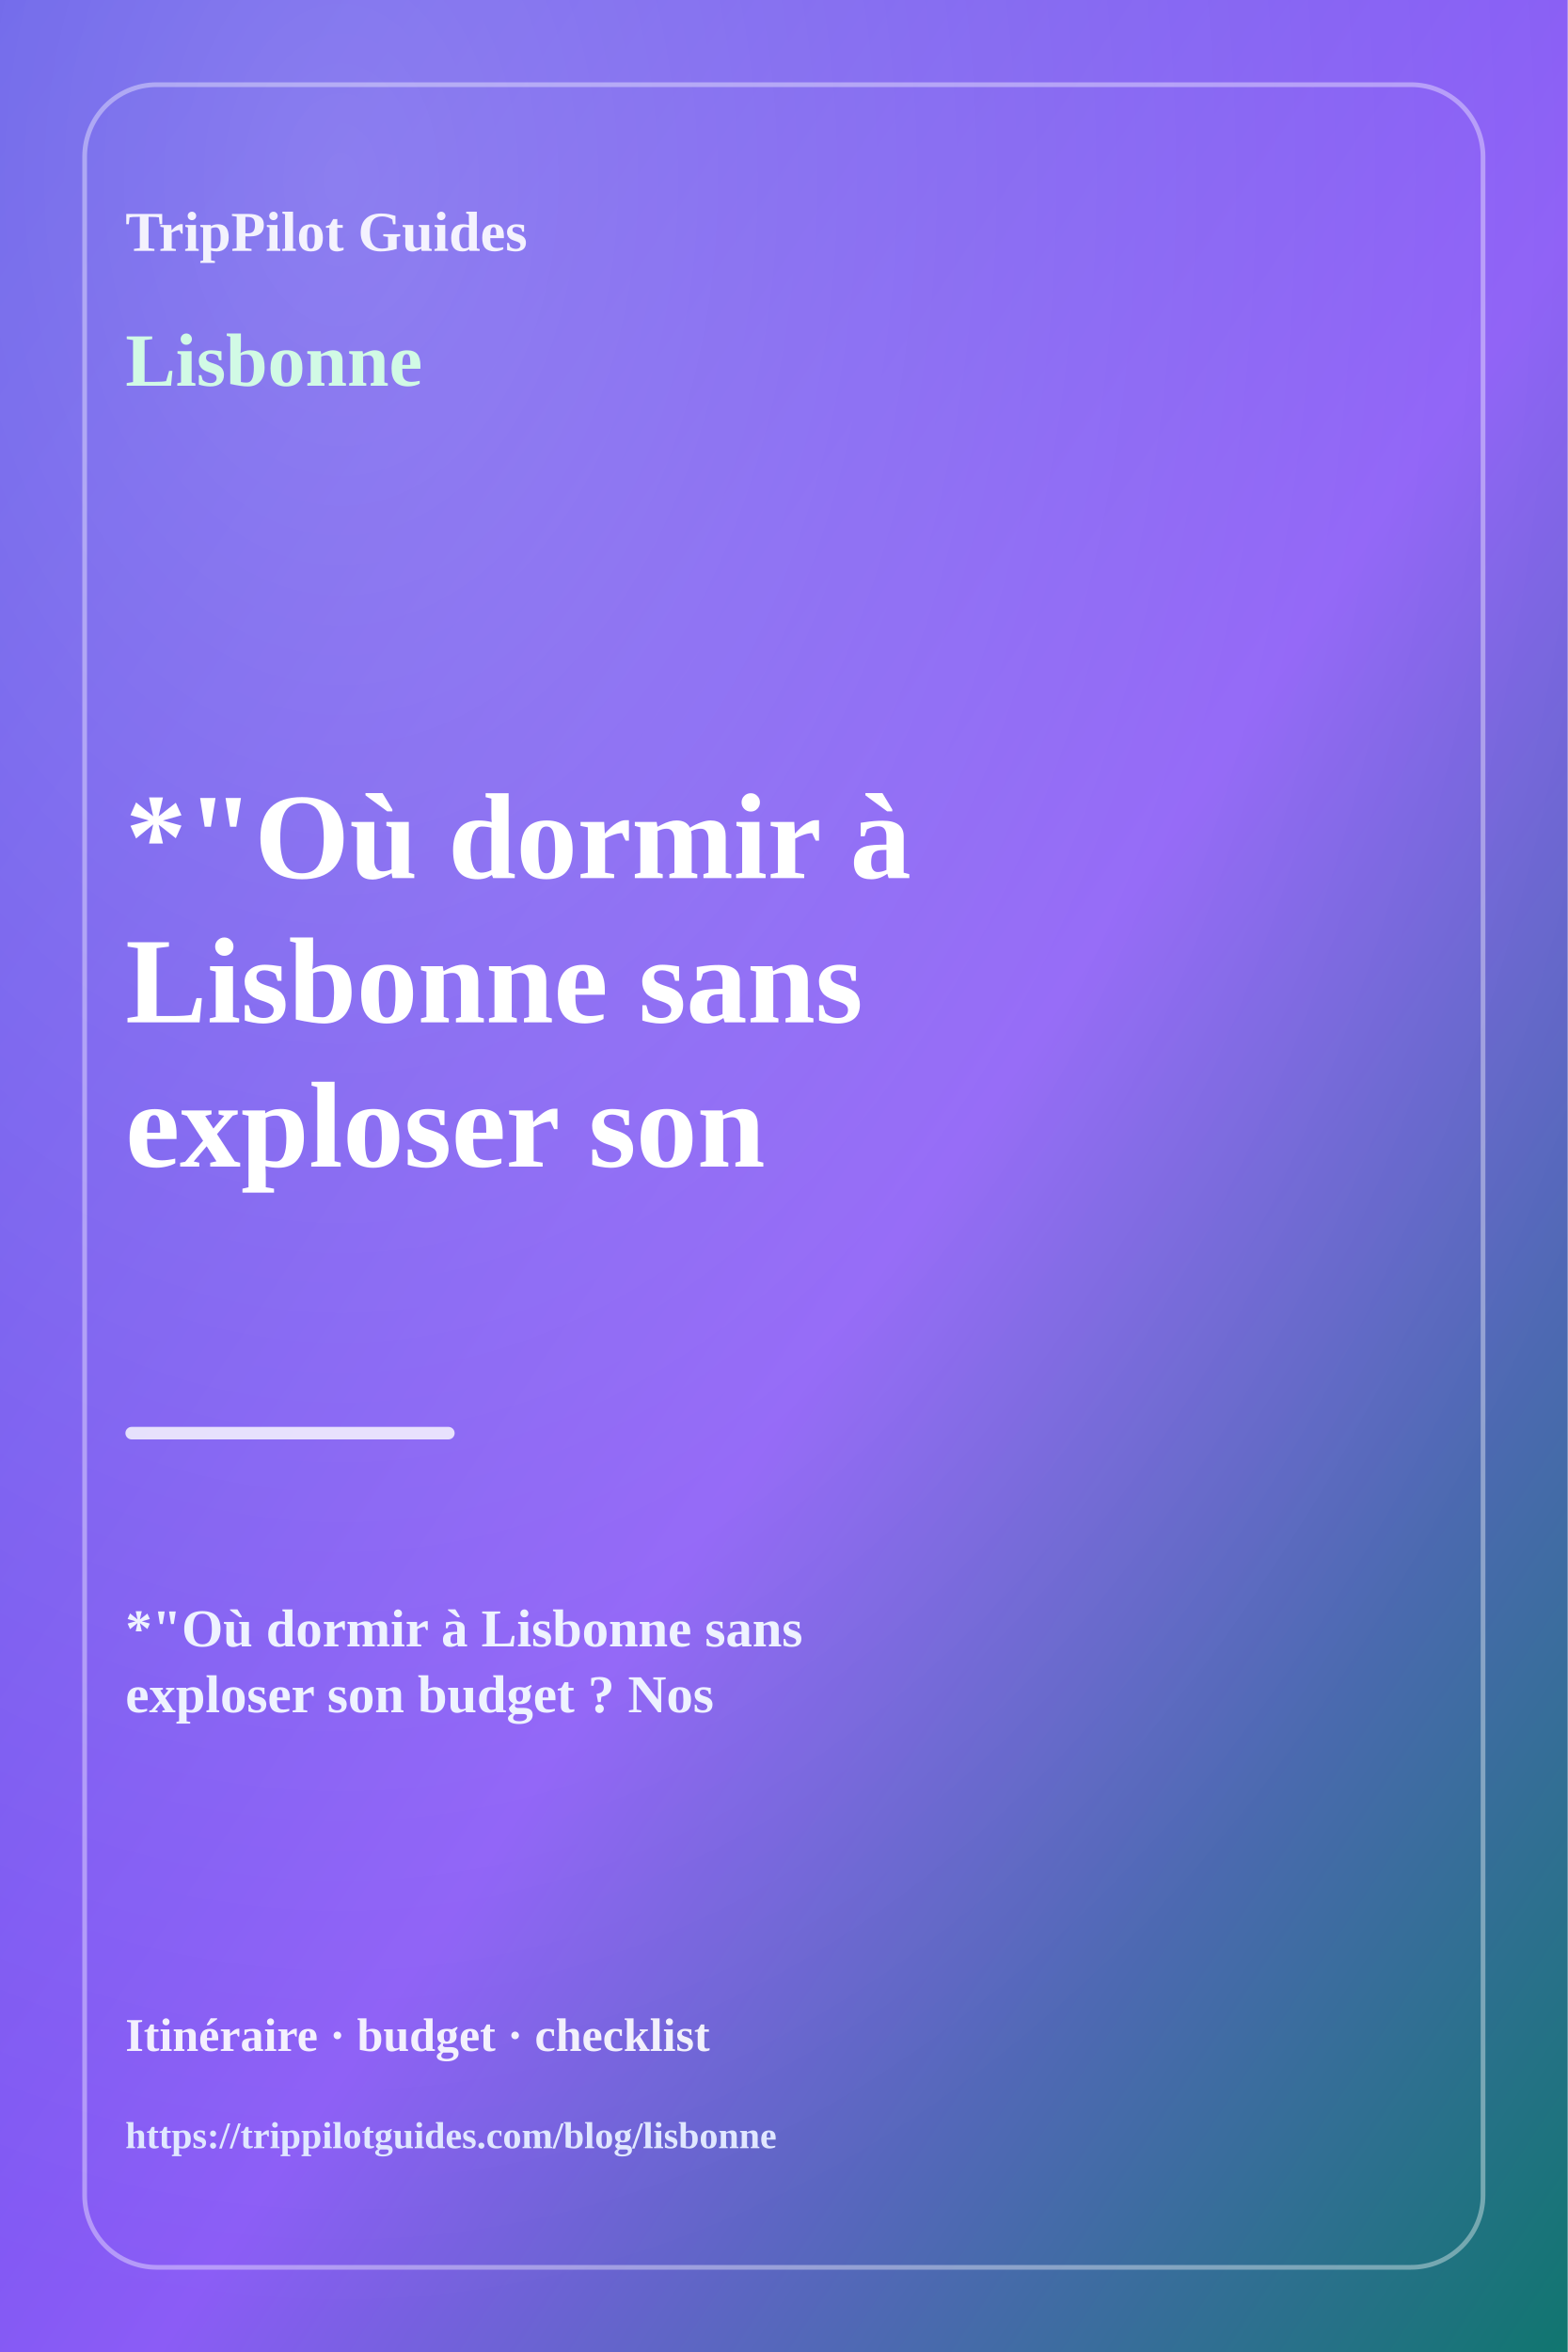
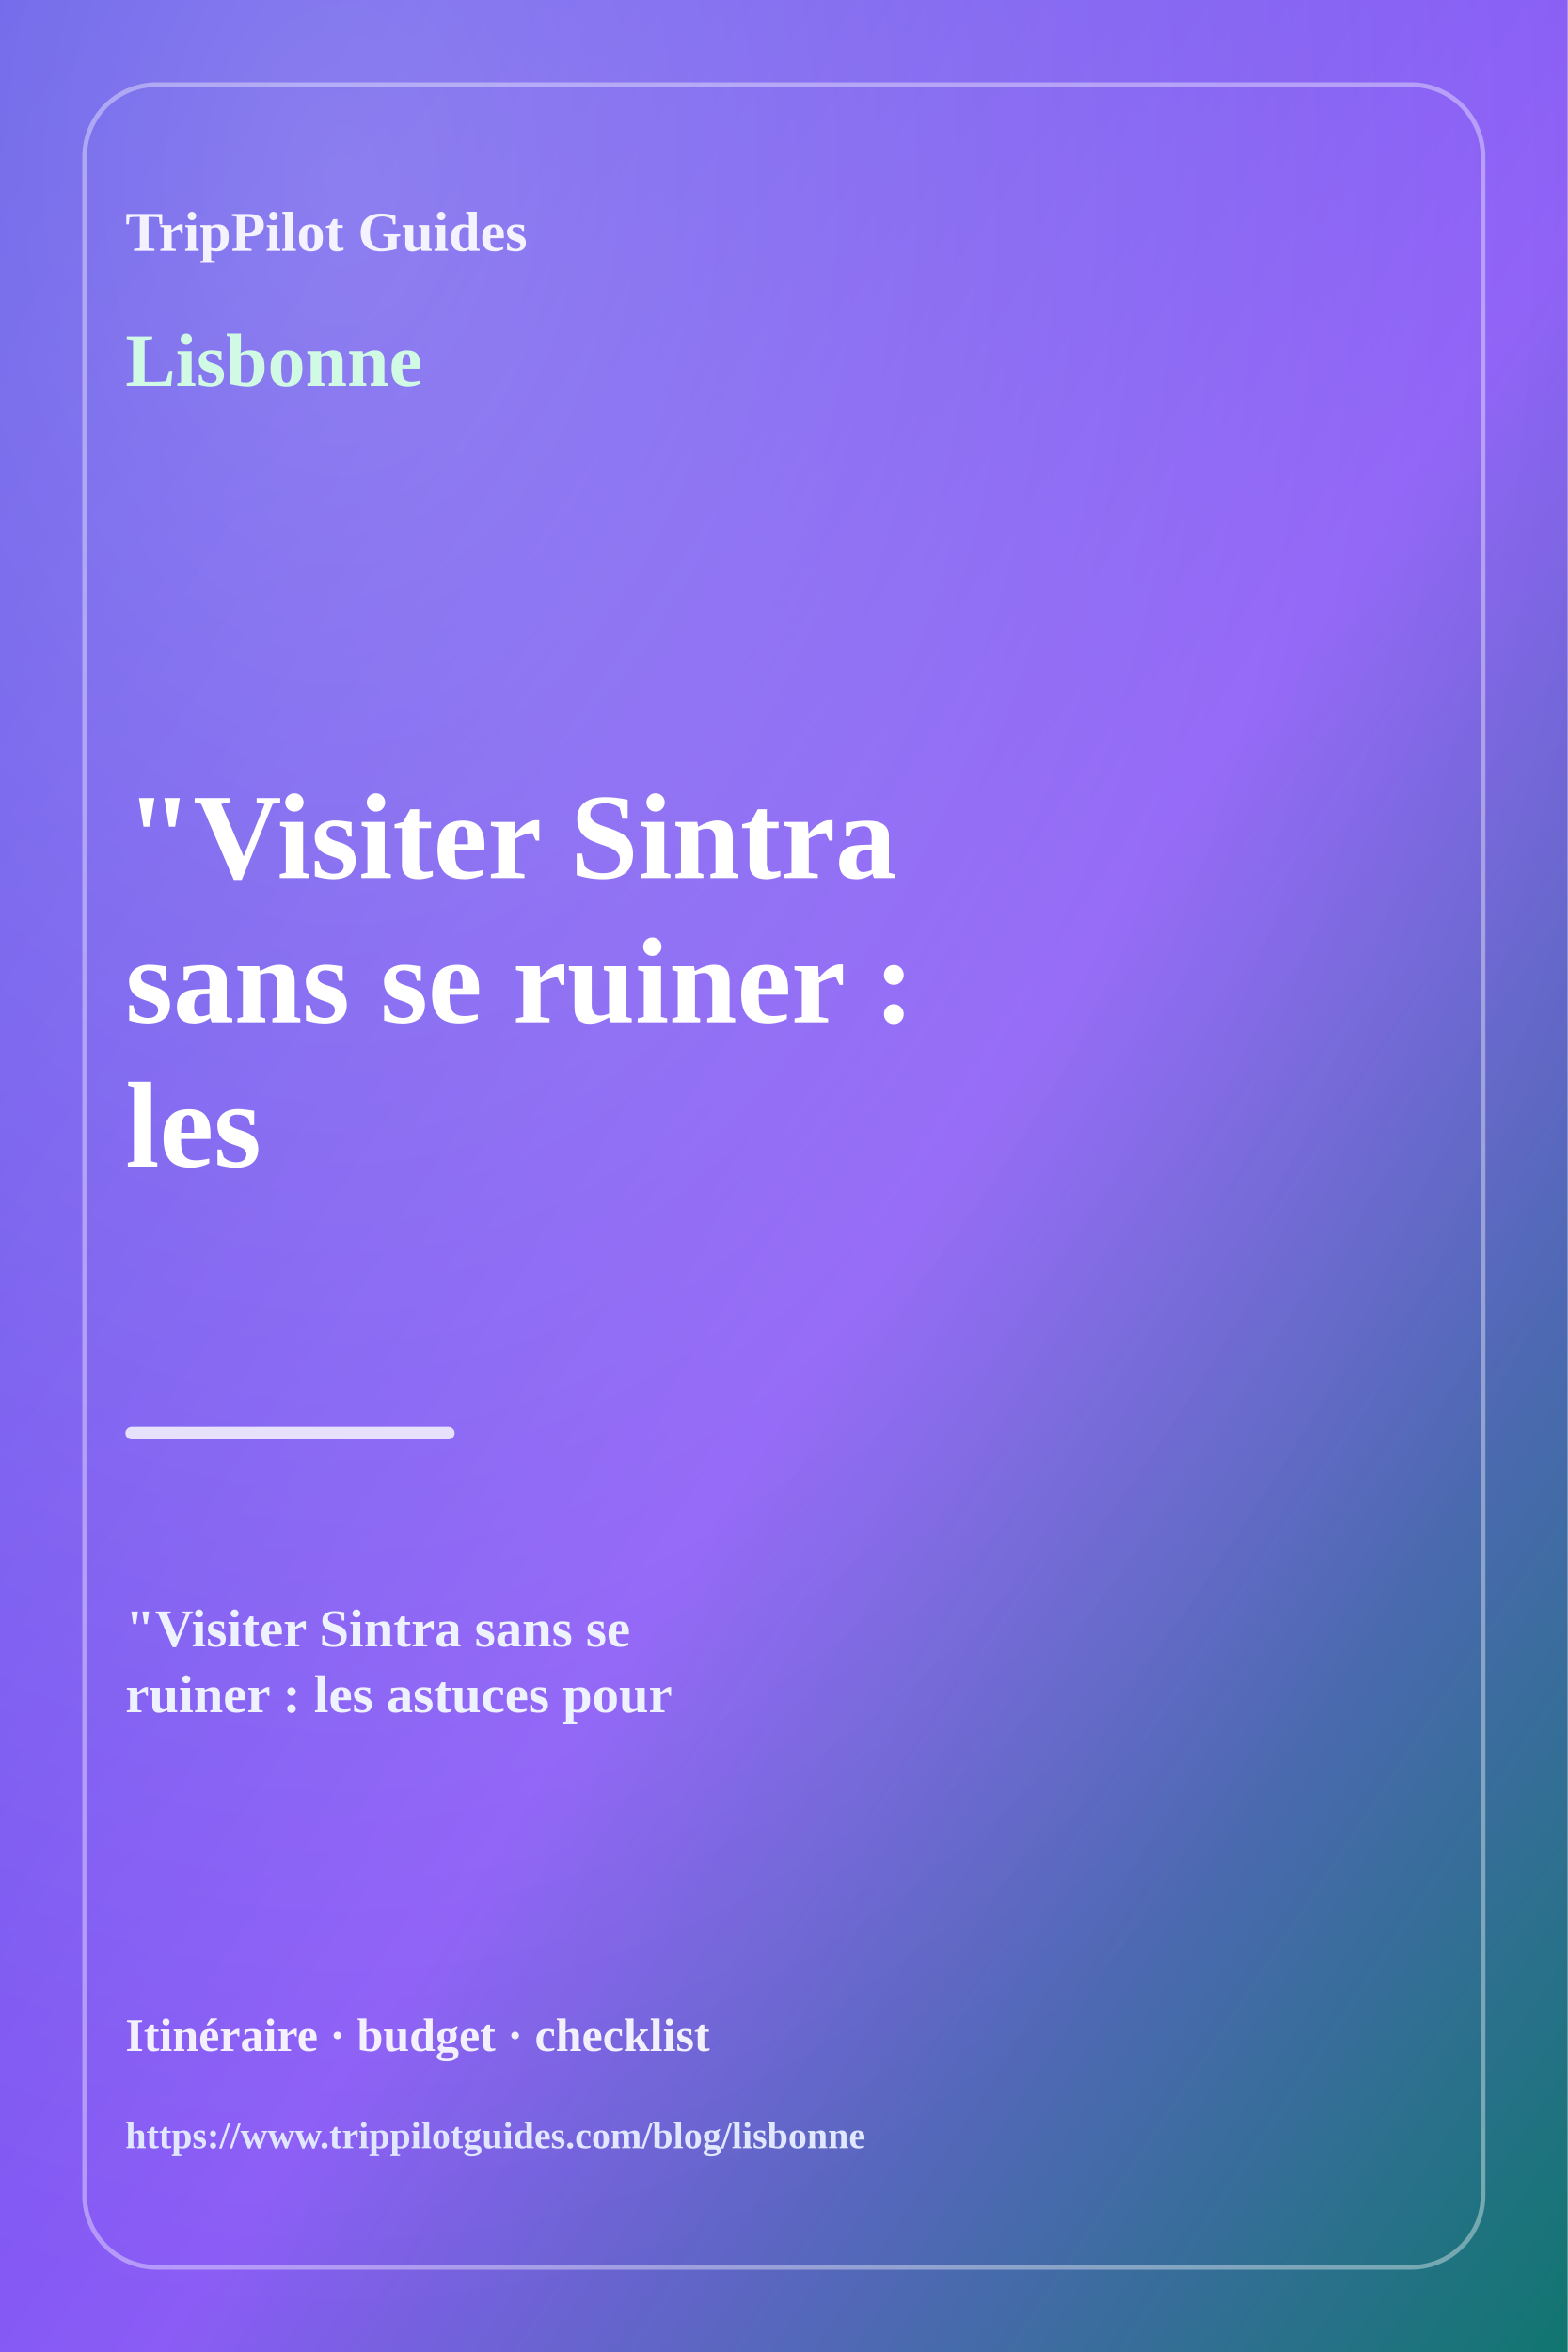
<svg xmlns="http://www.w3.org/2000/svg" width="1000" height="1500" viewBox="0 0 1000 1500">
  <defs>
    <linearGradient id="bg" x1="0" y1="0" x2="1" y2="1">
      <stop offset="0" stop-color="#4f46e5" />
      <stop offset="0.55" stop-color="#8b5cf6" />
      <stop offset="1" stop-color="#0f766e" />
    </linearGradient>
    <radialGradient id="glow" cx="0.22" cy="0.08" r="0.9">
      <stop offset="0" stop-color="#ffffff" stop-opacity="0.28" />
      <stop offset="1" stop-color="#ffffff" stop-opacity="0" />
    </radialGradient>
  </defs>
  <rect width="1000" height="1500" fill="url(#bg)" />
  <rect width="1000" height="1500" fill="url(#glow)" />
  <rect x="54" y="54" width="892" height="1392" rx="46" fill="none" stroke="#ffffff" stroke-opacity="0.38" stroke-width="3" />
  <text x="80" y="160" font-size="36" font-weight="800" fill="#ffffff" opacity="0.9">TripPilot Guides</text>
  <text x="80" y="246" font-size="48" font-weight="800" fill="#d1fae5">Lisbonne</text>
-   <text x="80" y="560" font-size="78" font-weight="800" fill="#ffffff">*"Où dormir à</text>
-   <text x="80" y="652" font-size="78" font-weight="800" fill="#ffffff">Lisbonne sans</text>
-   <text x="80" y="744" font-size="78" font-weight="800" fill="#ffffff">exploser son</text>
+   <text x="80" y="560" font-size="78" font-weight="800" fill="#ffffff">"Visiter Sintra</text>
+   <text x="80" y="652" font-size="78" font-weight="800" fill="#ffffff">sans se ruiner :</text>
+   <text x="80" y="744" font-size="78" font-weight="800" fill="#ffffff">les</text>
  <rect x="80" y="910" width="210" height="8" rx="4" fill="#ffffff" opacity="0.8" />
-   <text x="80" y="1050" font-size="34" font-weight="700" fill="#eef2ff">*"Où dormir à Lisbonne sans</text>
-   <text x="80" y="1092" font-size="34" font-weight="700" fill="#eef2ff">exploser son budget ? Nos</text>
+   <text x="80" y="1050" font-size="34" font-weight="700" fill="#eef2ff">"Visiter Sintra sans se</text>
+   <text x="80" y="1092" font-size="34" font-weight="700" fill="#eef2ff">ruiner : les astuces pour</text>
  <text x="80" y="1308" font-size="30" font-weight="700" fill="#ffffff" opacity="0.9">Itinéraire · budget · checklist</text>
-   <text x="80" y="1370" font-size="24" font-weight="600" fill="#e0e7ff">https://trippilotguides.com/blog/lisbonne</text>
+   <text x="80" y="1370" font-size="24" font-weight="600" fill="#e0e7ff">https://www.trippilotguides.com/blog/lisbonne</text>
</svg>
